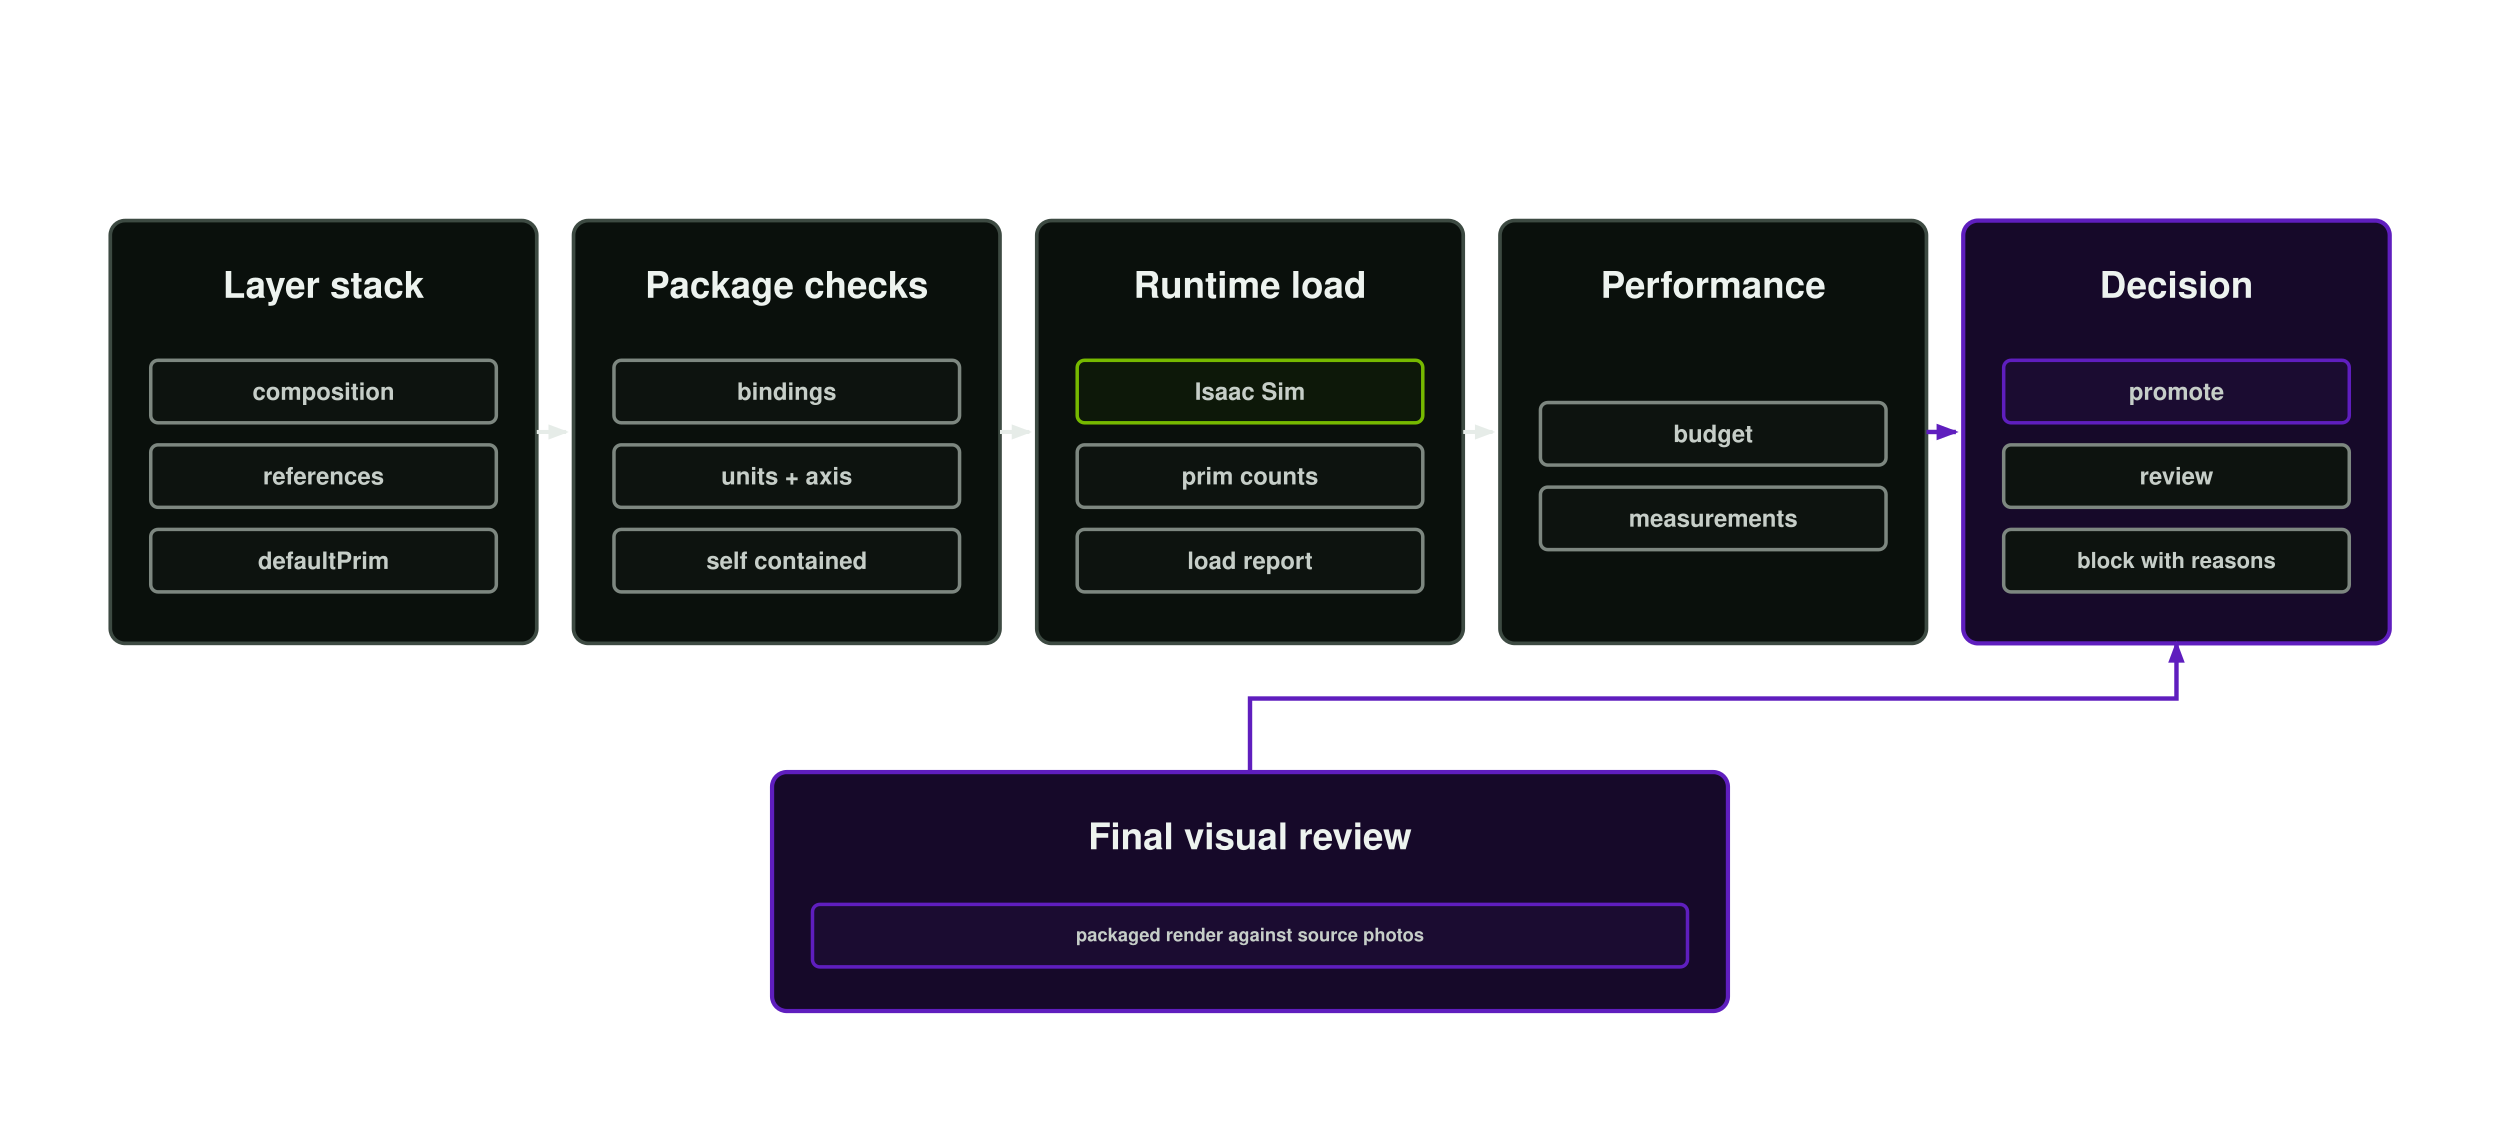
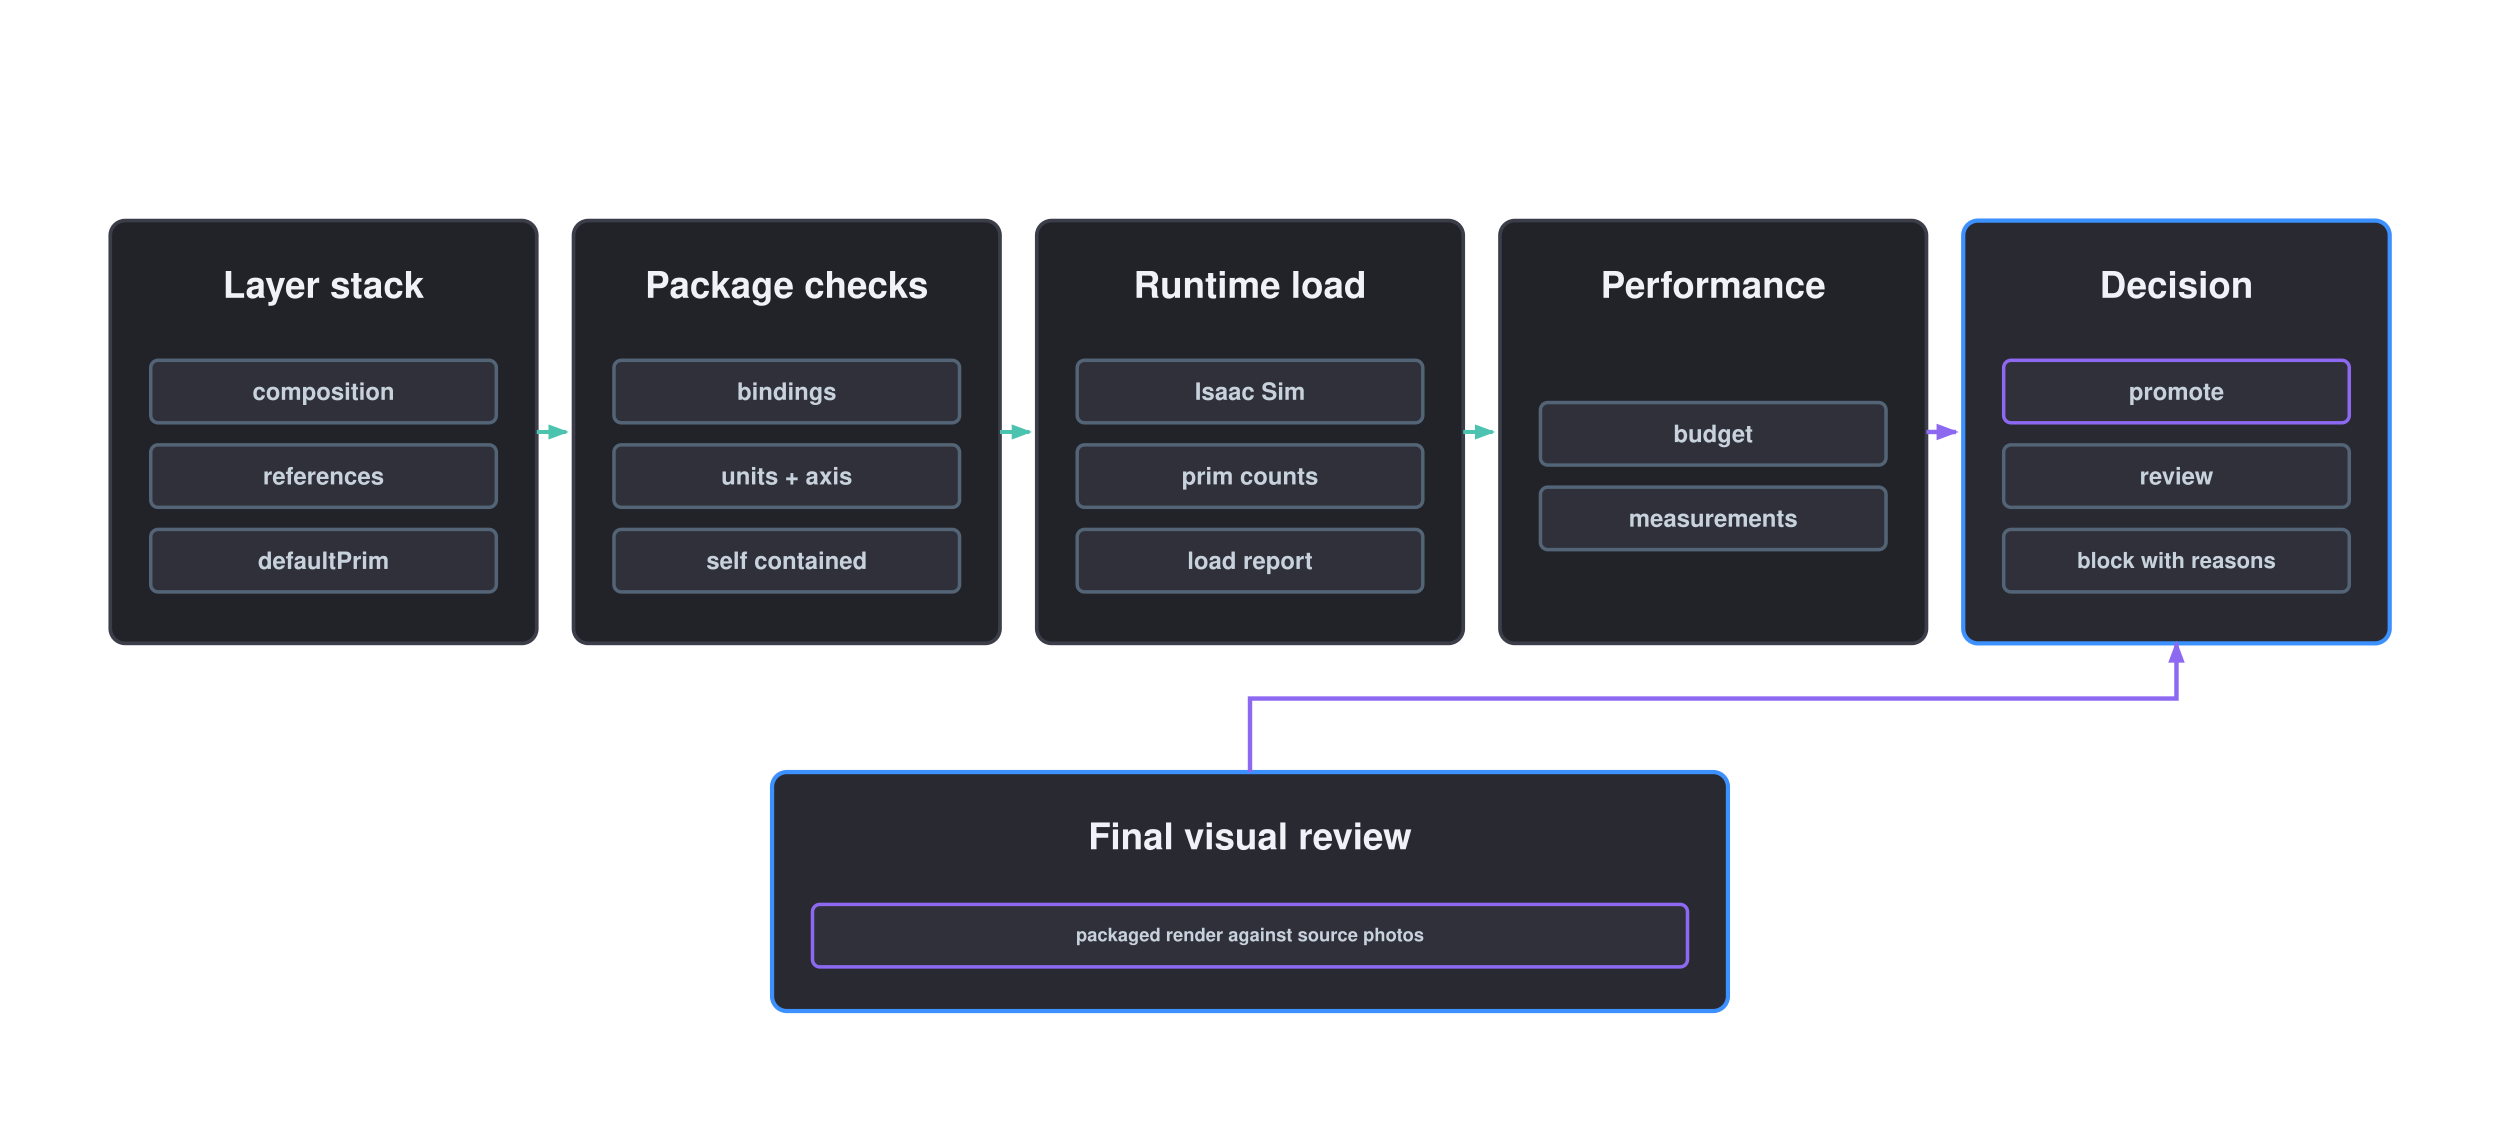
<svg xmlns="http://www.w3.org/2000/svg" width="1360" height="620" viewBox="0 0 1360 620" role="img" aria-labelledby="title desc">
  <defs>
    <style>
      .bg { fill: transparent; }
-       .box { fill: #0a100c; stroke: #3d4a42; stroke-width: 2; }
-       .boxHot { fill: #0b1608; stroke: #76b900; stroke-width: 2.3; }
-       .boxAccent { fill: #160929; stroke: #5f1ebe; stroke-width: 2.3; }
-       .inner { fill: #0d130f; stroke: #7d8780; stroke-width: 1.9; }
-       .innerHot { fill: #0d1809; stroke: #76b900; stroke-width: 1.9; }
-       .innerAccent { fill: #1b0c31; stroke: #5f1ebe; stroke-width: 1.9; }
-       .label { fill: #edf3ef; font-family: Aptos, Helvetica, sans-serif; font-size: 20px; font-weight: 680; }
-       .small { fill: #c6cec8; font-family: Aptos, Helvetica, sans-serif; font-size: 13px; font-weight: 620; }
-       .line { stroke: #e6ece8; stroke-width: 2.2; fill: none; marker-end: url(#arrow); }
-       .greenLine { stroke: #76b900; stroke-width: 2.4; fill: none; marker-end: url(#arrowGreen); }
-       .accentLine { stroke: #5f1ebe; stroke-width: 2.4; fill: none; marker-end: url(#arrowAccent); }
+       .box { fill: #222229; stroke: #3b3e49; stroke-width: 2; }
+       .boxHot { fill: #292931; stroke: #3c91ff; stroke-width: 2.3; }
+       .inner { fill: #2f3039; stroke: #526476; stroke-width: 1.9; }
+       .innerHot { fill: #292931; stroke: #3c91ff; stroke-width: 1.9; }
+       .innerAccent { fill: #2f3039; stroke: #8c69f0; stroke-width: 1.9; }
+       .label { fill: #f0f2f8; font-family: Aptos, Helvetica, sans-serif; font-size: 20px; font-weight: 680; }
+       .small { fill: #c8d2dd; font-family: Aptos, Helvetica, sans-serif; font-size: 13px; font-weight: 620; }
+       .line { stroke: #4bc3af; stroke-width: 2.2; fill: none; marker-end: url(#arrow); }
+       .primaryLine { stroke: #3c91ff; stroke-width: 2.4; fill: none; marker-end: url(#arrowPrimary); }
+       .accentLine { stroke: #8c69f0; stroke-width: 2.4; fill: none; marker-end: url(#arrowAccent); }
    </style>
    <marker id="arrow" viewBox="0 0 8 8" refX="7" refY="4" markerWidth="5" markerHeight="5" orient="auto-start-reverse">
-       <path d="M 0 1 L 8 4 L 0 7 z" fill="#e6ece8" />
+       <path d="M 0 1 L 8 4 L 0 7 z" fill="#4bc3af" />
    </marker>
-     <marker id="arrowGreen" viewBox="0 0 8 8" refX="7" refY="4" markerWidth="5" markerHeight="5" orient="auto-start-reverse">
-       <path d="M 0 1 L 8 4 L 0 7 z" fill="#76b900" />
+     <marker id="arrowPrimary" viewBox="0 0 8 8" refX="7" refY="4" markerWidth="5" markerHeight="5" orient="auto-start-reverse">
+       <path d="M 0 1 L 8 4 L 0 7 z" fill="#3c91ff" />
    </marker>
    <marker id="arrowAccent" viewBox="0 0 8 8" refX="7" refY="4" markerWidth="5" markerHeight="5" orient="auto-start-reverse">
-       <path d="M 0 1 L 8 4 L 0 7 z" fill="#5f1ebe" />
+       <path d="M 0 1 L 8 4 L 0 7 z" fill="#8c69f0" />
    </marker>
  </defs>
  <rect class="box" x="60" y="120" width="232" height="230" rx="8" />
  <text class="label" x="176.0" y="162" text-anchor="middle">Layer stack</text>
  <rect class="inner" x="82" y="196" width="188" height="34" rx="4" />
  <text class="small" x="176.0" y="217.5" text-anchor="middle" style="font-size:13px">composition</text>
  <rect class="inner" x="82" y="242" width="188" height="34" rx="4" />
  <text class="small" x="176.0" y="263.5" text-anchor="middle" style="font-size:13px">references</text>
  <rect class="inner" x="82" y="288" width="188" height="34" rx="4" />
  <text class="small" x="176.0" y="309.5" text-anchor="middle" style="font-size:13px">defaultPrim</text>
  <path class="line" d="M292 235 L308 235" />
  <rect class="box" x="312" y="120" width="232" height="230" rx="8" />
  <text class="label" x="428.0" y="162" text-anchor="middle">Package checks</text>
  <rect class="inner" x="334" y="196" width="188" height="34" rx="4" />
  <text class="small" x="428.0" y="217.5" text-anchor="middle" style="font-size:13px">bindings</text>
  <rect class="inner" x="334" y="242" width="188" height="34" rx="4" />
  <text class="small" x="428.0" y="263.5" text-anchor="middle" style="font-size:13px">units + axis</text>
  <rect class="inner" x="334" y="288" width="188" height="34" rx="4" />
  <text class="small" x="428.0" y="309.5" text-anchor="middle" style="font-size:13px">self contained</text>
  <path class="line" d="M544 235 L560 235" />
  <rect class="box" x="564" y="120" width="232" height="230" rx="8" />
  <text class="label" x="680.0" y="162" text-anchor="middle">Runtime load</text>
-   <rect class="innerHot" x="586" y="196" width="188" height="34" rx="4" />
+   <rect class="inner" x="586" y="196" width="188" height="34" rx="4" />
  <text class="small" x="680.0" y="217.5" text-anchor="middle" style="font-size:13px">Isaac Sim</text>
  <rect class="inner" x="586" y="242" width="188" height="34" rx="4" />
  <text class="small" x="680.0" y="263.5" text-anchor="middle" style="font-size:13px">prim counts</text>
  <rect class="inner" x="586" y="288" width="188" height="34" rx="4" />
  <text class="small" x="680.0" y="309.5" text-anchor="middle" style="font-size:13px">load report</text>
  <path class="line" d="M796 235 L812 235" />
  <rect class="box" x="816" y="120" width="232" height="230" rx="8" />
  <text class="label" x="932.0" y="162" text-anchor="middle">Performance</text>
  <rect class="inner" x="838" y="219" width="188" height="34" rx="4" />
  <text class="small" x="932.0" y="240.5" text-anchor="middle" style="font-size:13px">budget</text>
  <rect class="inner" x="838" y="265" width="188" height="34" rx="4" />
  <text class="small" x="932.0" y="286.5" text-anchor="middle" style="font-size:13px">measurements</text>
  <path class="accentLine" d="M1048 235 L1064 235" />
-   <rect class="boxAccent" x="1068" y="120" width="232" height="230" rx="8" />
+   <rect class="boxHot" x="1068" y="120" width="232" height="230" rx="8" />
  <text class="label" x="1184.0" y="162" text-anchor="middle">Decision</text>
  <rect class="innerAccent" x="1090" y="196" width="188" height="34" rx="4" />
  <text class="small" x="1184.0" y="217.5" text-anchor="middle" style="font-size:13px">promote</text>
  <rect class="inner" x="1090" y="242" width="188" height="34" rx="4" />
  <text class="small" x="1184.0" y="263.5" text-anchor="middle" style="font-size:13px">review</text>
  <rect class="inner" x="1090" y="288" width="188" height="34" rx="4" />
  <text class="small" x="1184.0" y="309.0" text-anchor="middle" style="font-size:12px">block with reasons</text>
-   <rect class="boxAccent" x="420" y="420" width="520" height="130" rx="8" />
+   <rect class="boxHot" x="420" y="420" width="520" height="130" rx="8" />
  <text class="label" x="680.0" y="462" text-anchor="middle">Final visual review</text>
  <rect class="innerAccent" x="442" y="492" width="476" height="34" rx="4" />
  <text class="small" x="680.0" y="512.0" text-anchor="middle" style="font-size:10px">packaged render against source photos</text>
  <path class="accentLine" d="M680 420 L680 380 L1184 380 L1184 350" />
</svg>
